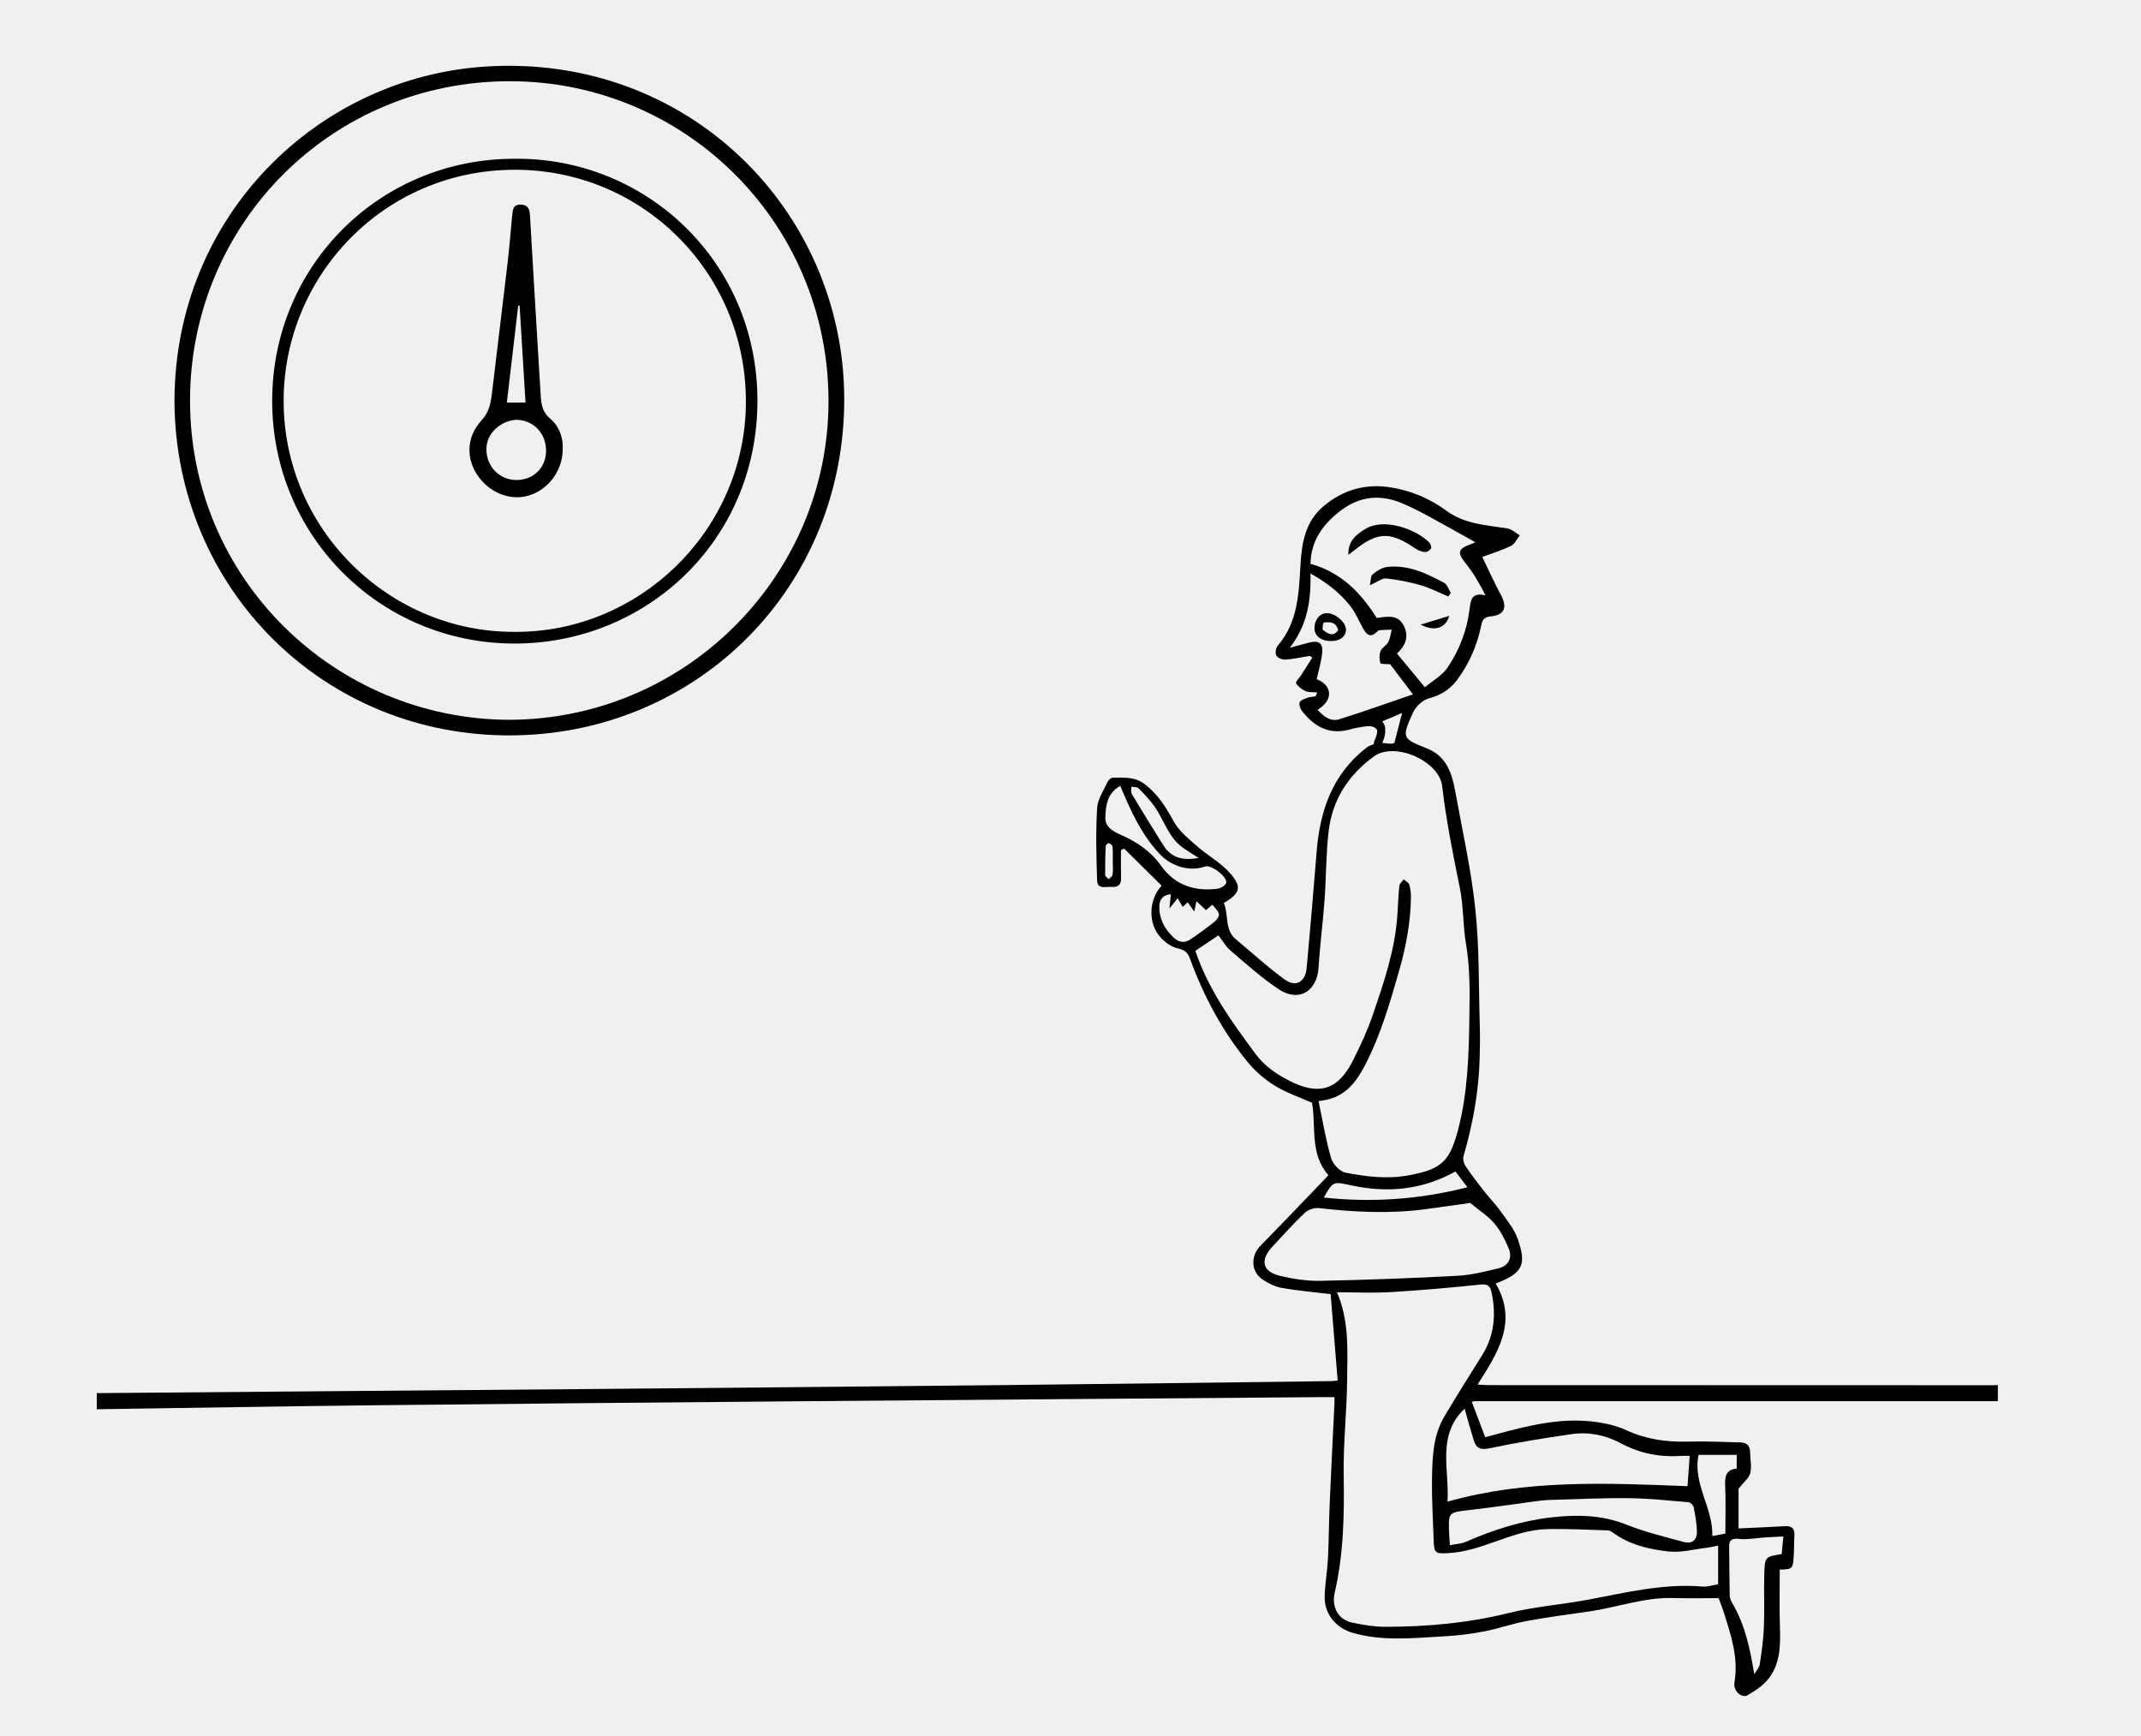
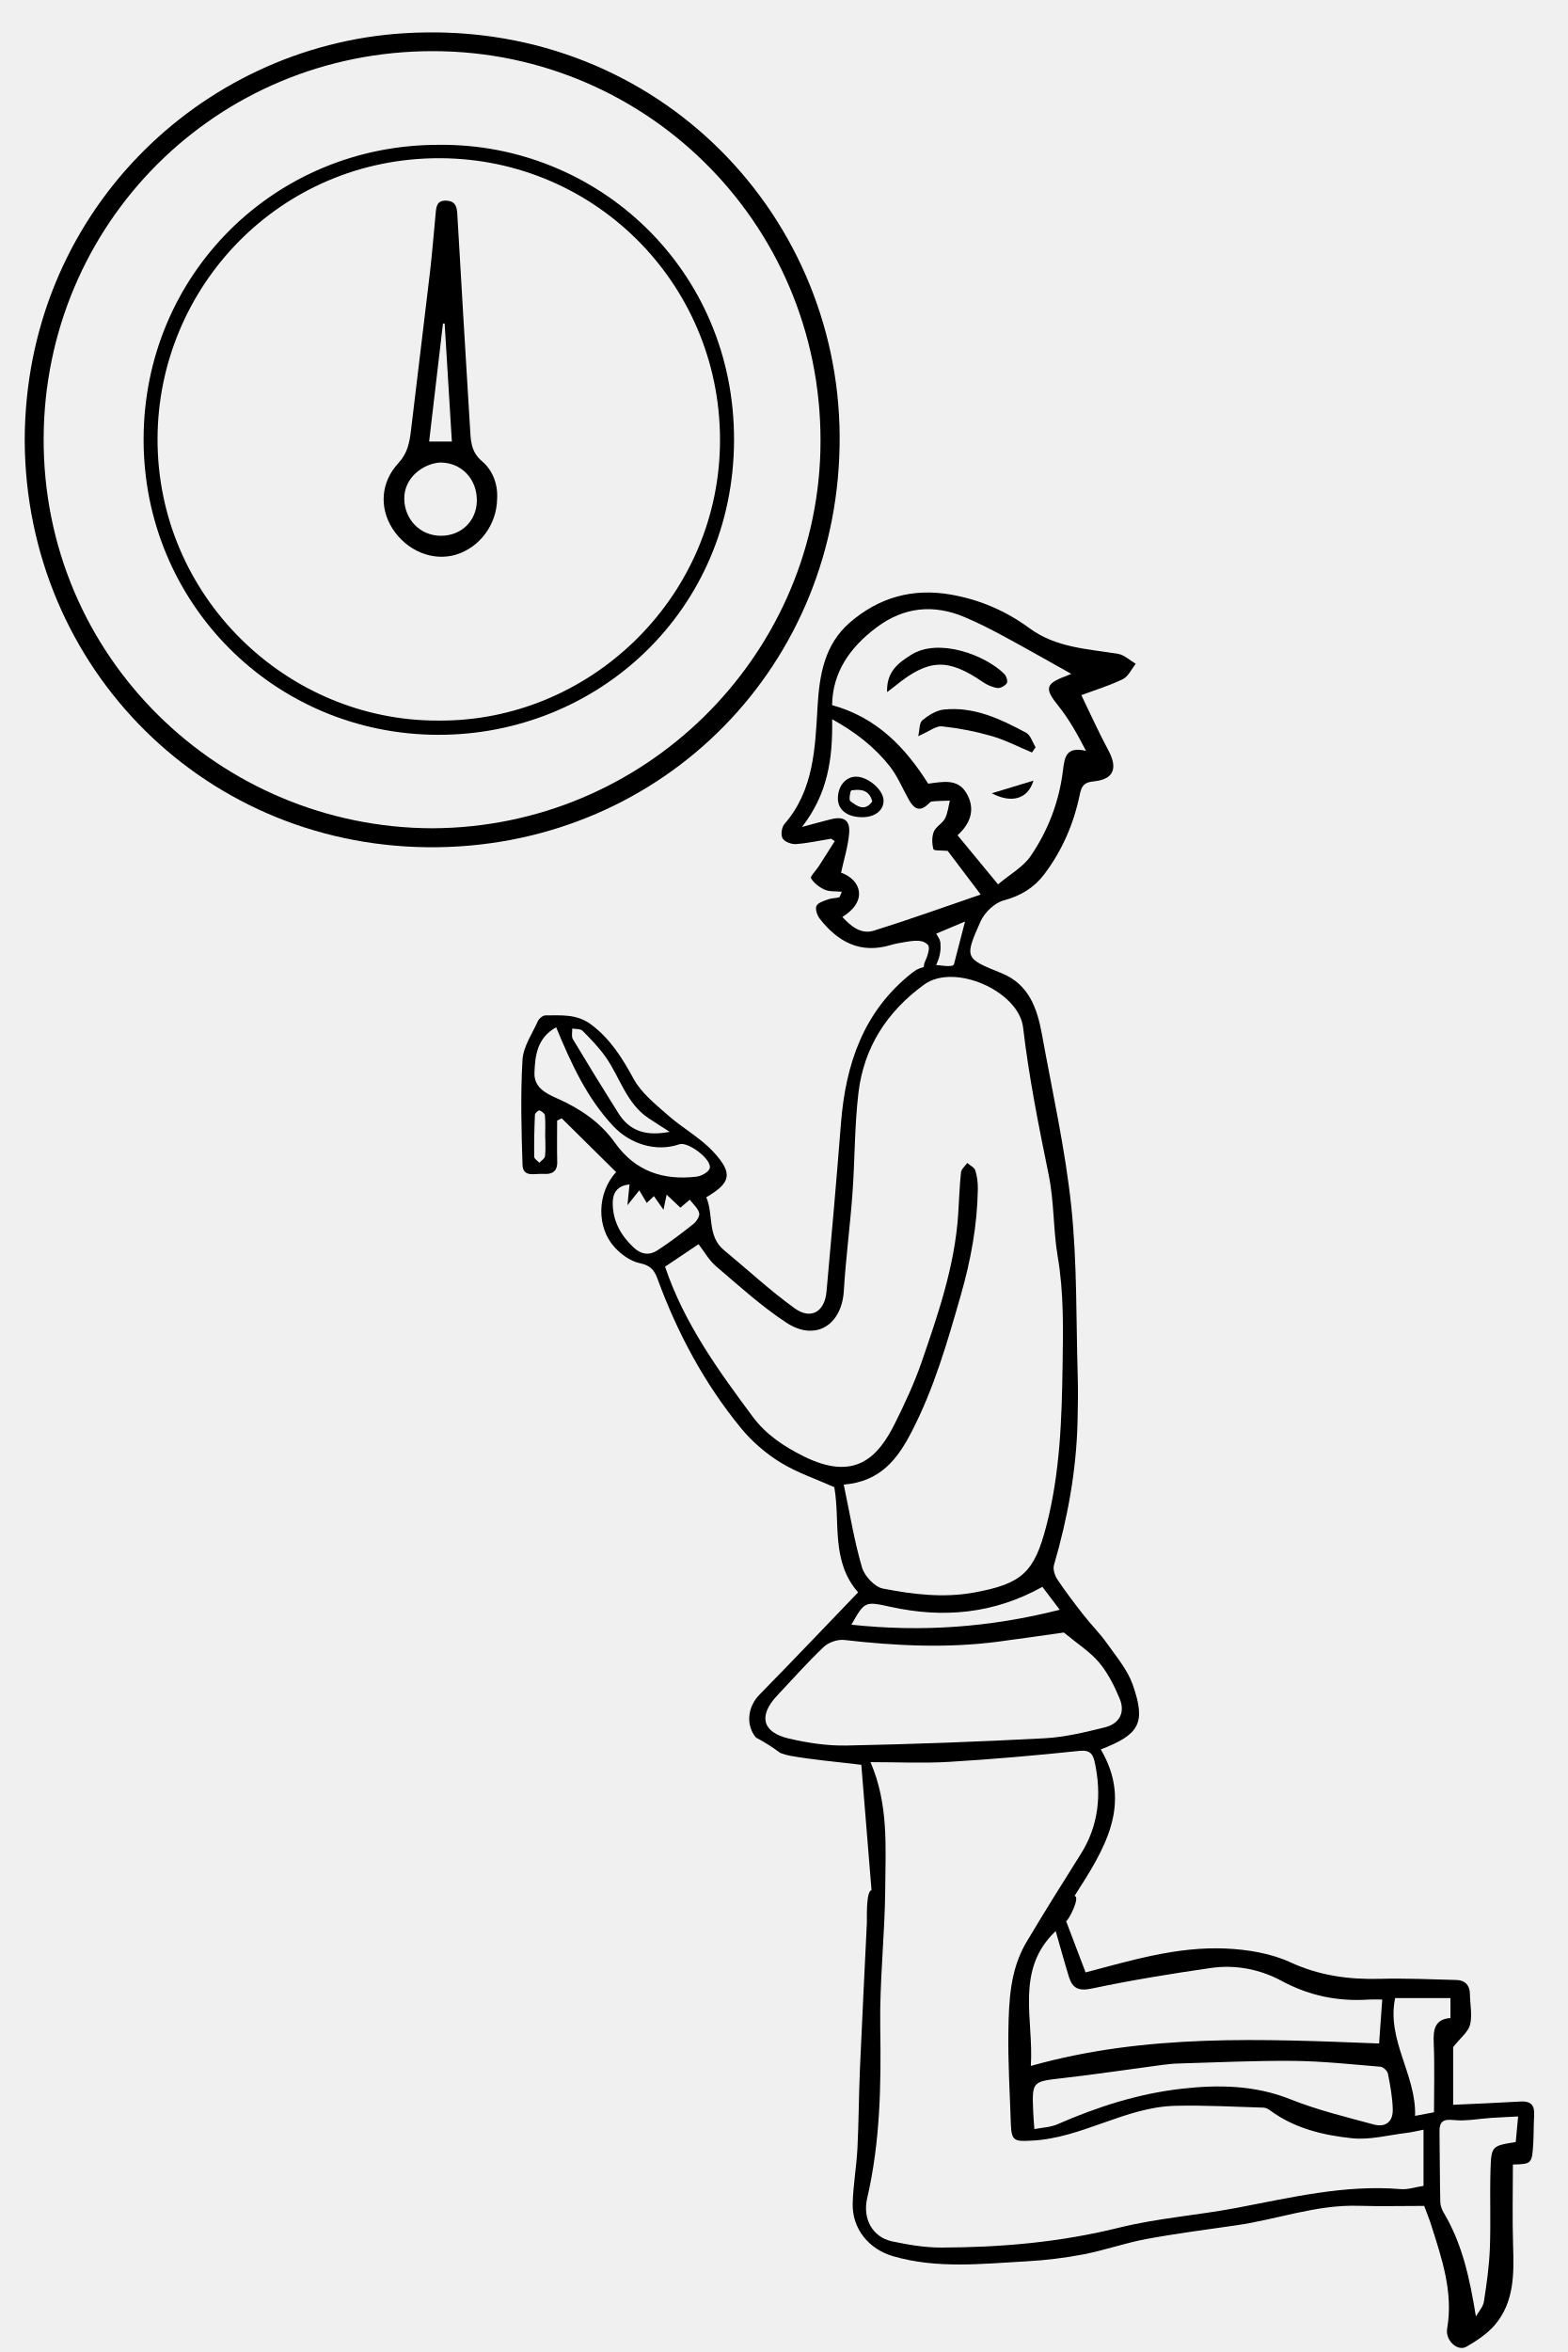
- <svg xmlns="http://www.w3.org/2000/svg" version="1.0" id="Layer_1" x="0px" y="0px" width="1062px" height="861px" viewBox="0 0 1062 861" enable-background="new 0 0 1062 861" xml:space="preserve">
+ <svg xmlns="http://www.w3.org/2000/svg" version="1.0" id="Layer_1" x="0px" y="0px" width="640px" height="960px" viewBox="0 0 640 960" enable-background="new 0 0 640 960" xml:space="preserve">
  <g id="C1VGiU_1_">
    <g>
-       <path fill-rule="evenodd" clip-rule="evenodd" d="M991,695v-8c-0.998,0.033-1.996,0.096-2.994,0.096    c-83.484-0.017-166.968-0.037-250.451-0.068c-1.244-0.001-2.489-0.148-4.64-0.285c10.204-15.886,20.039-31.353,8.994-50.106    c13.296-5.132,15.501-9.042,10.921-22.134c-1.791-5.118-5.608-9.587-8.817-14.13c-2.384-3.375-5.362-6.322-7.915-9.585    c-3.122-3.992-6.21-8.024-9.023-12.233c-0.9-1.348-1.593-3.519-1.172-4.96c4.676-16,7.648-32.259,8.062-48.944    c0.128-5.162,0.212-10.334,0.06-15.494c-0.575-19.364-0.176-38.839-2.197-58.056c-2.077-19.741-6.479-39.244-10.023-58.822    c-1.613-8.91-4.438-17.216-13.892-21.017c-12.442-5.001-12.717-5.108-7.099-17.681c1.358-3.039,4.782-6.331,7.884-7.159    c5.847-1.561,10.403-4.328,13.916-8.982c6.104-8.087,10.049-17.246,12.093-27.099c0.66-3.179,1.479-4.279,4.86-4.62    c6.797-0.686,8.205-4.508,4.961-10.546c-3.379-6.288-6.302-12.82-9.268-18.923c4.402-1.644,9.474-3.188,14.188-5.47    c1.875-0.907,2.961-3.445,4.406-5.241c-2.01-1.177-3.904-3.062-6.049-3.41c-10.453-1.701-21.208-2.083-30.247-8.734    c-8.006-5.891-16.84-9.723-26.733-11.488c-13.214-2.357-24.753,0.934-34.698,9.516c-8.587,7.411-10.39,17.71-11.031,28.462    c-0.853,14.262-1.178,28.734-11.375,40.469c-0.934,1.075-1.27,3.703-0.596,4.855c0.688,1.176,3.012,2.061,4.539,1.952    c4.04-0.289,8.037-1.183,12.051-1.837c0.416,0.275,0.832,0.55,1.248,0.825c-1.837,2.888-3.661,5.785-5.516,8.661    c-0.908,1.408-2.968,3.453-2.607,4.038c1.026,1.662,2.863,3.093,4.696,3.907c1.616,0.718,3.656,0.483,5.839,0.701    c-0.532,1.119-0.655,1.83-0.942,1.905c-1.251,0.324-2.621,0.273-3.813,0.718c-1.445,0.539-3.452,1.144-3.929,2.266    c-0.472,1.11,0.266,3.21,1.152,4.344c6.234,7.973,13.968,12.126,24.368,8.941c1.585-0.485,3.252-0.719,4.893-1.006    c4.927-0.862,6.907-0.583,8.738,2.325c1.083-0.509,2.155-1.039,3.215-1.594c-0.041-0.481-0.088-0.957-0.194-1.404    c-0.403-0.708-0.811-1.42-1.232-2.159c3.097-1.306,5.896-2.486,9.87-4.163c-1.371,5.289-2.399,9.255-3.761,14.509    c-0.008,0.062-0.018,0.124-0.045,0.175c-0.006,0.022-0.012,0.043-0.018,0.066c-0.006-0.01-0.011-0.019-0.016-0.028    c-0.06,0.087-0.145,0.151-0.242,0.189c-0.058,0.088-0.146,0.16-0.283,0.189c-2.166,0.455-4.307-0.37-6.505-0.182    c-2.085,0.179-3.939,0.722-5.741,1.574c-0.498,0.325-0.988,0.659-1.454,1.025c-16.644,13.088-22.76,31.187-24.357,51.477    c-1.511,19.193-3.189,38.374-4.942,57.547c-0.632,6.905-5.353,9.681-10.901,5.672c-8.433-6.091-16.098-13.238-24.143-19.873    c-5.835-4.813-3.512-12.24-6.06-18.071c8.335-4.929,9.249-8.069,2.579-15.371c-4.485-4.911-10.658-8.237-15.704-12.694    c-4.261-3.764-9.058-7.548-11.694-12.374c-3.889-7.116-7.895-13.612-14.519-18.592c-4.938-3.712-10.262-3.13-15.646-3.15    c-0.882-0.003-2.181,1.059-2.583,1.947c-1.971,4.353-5.004,8.737-5.269,13.251c-0.698,11.901-0.384,23.881,0.002,35.815    c0.148,4.604,4.376,2.947,7.097,3.164c2.859,0.227,4.861-0.672,4.772-4.141c-0.12-4.688-0.03-9.383-0.03-14.075l1.576-0.775    c6.198,6.129,12.396,12.258,18.583,18.375c-6.54,7.16-6.805,18.896-0.436,25.78c2.228,2.407,5.398,4.708,8.491,5.346    c3.542,0.731,4.945,2.212,6.102,5.359c6.808,18.536,16.038,35.811,28.588,51.089c3.729,4.54,8.44,8.598,13.439,11.681    c5.681,3.503,12.187,5.666,18.418,8.448c2.109,11.873-1.255,25.222,8.143,35.963c-11.367,11.812-22.433,23.47-33.692,34.937    c-4.964,5.054-4.83,12.83,1.061,16.778c2.829,1.896,6.146,3.559,9.451,4.149c7.62,1.36,15.369,2.001,24.273,3.08    c1.138,13.976,2.312,28.39,3.491,42.881c-1.938,0.169-2.593,0.269-3.248,0.276c-53.645,0.661-107.289,1.386-160.935,1.952    c-68.641,0.725-137.282,1.359-205.925,1.962C211.612,689.682,129.806,690.324,48,691v8c46.142-0.673,92.283-1.479,138.427-1.987    c70.639-0.777,141.279-1.396,211.919-1.995c86.136-0.729,172.272-1.366,258.409-2.041c1.628-0.013,3.256-0.001,5.19-0.001    c0,1.282,0.033,2.079-0.005,2.872c-0.798,16.753-1.662,33.502-2.387,50.257c-0.388,8.973-0.39,17.963-0.848,26.931    c-0.321,6.288-1.463,12.545-1.62,18.83c-0.216,8.651,5.532,15.59,13.793,17.997c15.048,4.384,30.318,2.595,45.531,1.761    c6.589-0.361,13.203-1.163,19.682-2.409c7.155-1.377,14.1-3.867,21.262-5.194c10.256-1.902,20.619-3.238,30.95-4.728    c13.916-2.006,27.323-7.089,41.651-6.658c7.587,0.228,15.187,0.04,22.526,0.04c0.814,2.208,1.699,4.343,2.396,6.538    c3.66,11.529,7.607,23.009,5.447,35.455c-0.681,3.924,3.543,7.912,6.63,6.118c3.532-2.053,7.16-4.434,9.755-7.509    c6.577-7.8,6.476-17.366,6.167-26.971c-0.298-9.247-0.064-18.511-0.064-27.784c6.414-0.146,6.552-0.245,6.962-7.34    c0.183-3.158,0.102-6.332,0.3-9.489c0.214-3.396-1.123-4.91-4.636-4.701c-7.718,0.46-15.446,0.758-23.058,1.117v-19.716    c2.603-3.305,5.205-5.252,5.79-7.686c0.79-3.282-0.01-6.938-0.058-10.434c-0.041-3.043-1.629-4.739-4.549-4.821    c-8.774-0.248-17.562-0.63-26.329-0.401c-10.628,0.275-20.587-1.091-30.514-5.652c-6.722-3.089-14.688-4.376-22.176-4.705    c-16.426-0.723-32.149,4.02-47.837,8.164c-2.238-5.896-4.434-11.68-6.656-17.533c0.855-0.187,1.18-0.319,1.504-0.319    C818.038,694.997,904.52,694.999,991,695z M665.284,253.067c9.354-6.995,19.484-7.97,30.117-3.475    c4.58,1.936,9.033,4.208,13.411,6.574c7.82,4.227,15.539,8.641,23.004,12.81c-0.091,0.038-0.991,0.455-1.918,0.798    c-7.015,2.602-7.213,4.295-2.521,10.12c3.652,4.534,6.531,9.691,9.476,15.406c-6.753-1.611-7.332,2.159-7.851,6.487    c-1.282,10.717-5.051,20.688-11.103,29.507c-2.552,3.719-6.986,6.147-11.117,9.629c-5.08-6.155-9.37-11.353-13.848-16.778    c4.462-4.045,6.186-8.915,3.111-14.285c-2.988-5.22-8.175-3.99-13.151-3.347c-7.839-12.426-17.58-22.625-32.851-26.853    C650.203,268.358,656.206,259.855,665.284,253.067z M664.36,356.748c-4.399,1.373-7.844-1.434-10.801-4.671    c8.869-5.498,6.361-12.703-0.446-15.153c0.976-4.533,2.371-8.92,2.756-13.394c0.39-4.525-1.795-5.943-6.169-4.868    c-2.836,0.697-5.647,1.498-9.943,2.646c8.772-11.291,10.549-23.302,10.303-36.824c8.128,4.499,14.557,9.574,19.679,16.053    c2.706,3.423,4.385,7.653,6.57,11.495c1.498,2.634,3.305,4.358,6.291,1.74c0.5-0.438,1.018-1.118,1.579-1.176    c2.033-0.211,4.088-0.204,6.135-0.279c-0.528,2.059-0.721,4.293-1.682,6.124c-0.894,1.702-3.124,2.767-3.814,4.493    c-0.712,1.778-0.642,4.118-0.119,5.99c0.157,0.561,2.978,0.378,4.872,0.565c3.186,4.21,6.678,8.826,11.29,14.922    C688.401,348.664,676.464,352.971,664.36,356.748z M561.199,390.212c1.197,0.229,2.808,0.044,3.52,0.757    c2.781,2.788,5.55,5.666,7.828,8.864c4.955,6.958,7.084,15.891,14.695,20.995c2.134,1.431,4.315,2.788,7.268,4.69    c-7.975,1.574-13.656-0.205-17.488-6.289c-5.298-8.408-10.506-16.873-15.611-25.397    C560.859,392.913,561.247,391.432,561.199,390.212z M551.887,433.872c-0.104,0.812-1.257,1.487-1.932,2.226    c-0.612-0.676-1.744-1.344-1.754-2.028c-0.072-4.796,0.034-9.598,0.243-14.391c0.024-0.553,1.228-1.603,1.535-1.487    c0.764,0.286,1.82,1.067,1.879,1.728c0.221,2.475,0.089,4.981,0.089,7.477h0.032C551.979,429.559,552.161,431.744,551.887,433.872    z M575.852,429.323c-5.066-7.129-12.049-11.803-19.923-15.273c-3.945-1.739-7.831-3.808-7.648-8.734    c0.22-5.931,0.943-11.941,7.419-15.532c5.184,12.509,10.504,24.162,19.543,33.799c5.729,6.107,14.646,8.944,22.58,6.193    c2.941-1.021,11.199,5.183,10.395,8.188c-0.347,1.295-2.814,2.668-4.456,2.867C592.377,442.215,582.747,439.025,575.852,429.323z     M590.298,466.06c-2.744,1.789-5.548,1.398-8.118-1.006c-4.435-4.148-7.122-9.092-7.14-15.188c-0.01-3.391,1.487-5.954,5.74-6.354    c-0.222,2.229-0.417,4.188-0.706,7.103c1.822-2.294,2.936-3.695,4.05-5.098c0.897,1.512,1.794,3.023,2.551,4.299    c0.61-0.578,1.532-1.453,2.454-2.328c0.987,1.414,1.974,2.827,3.262,4.674c0.303-1.455,0.543-2.61,1.076-5.178    c1.974,1.868,3.35,3.171,4.705,4.453c0.811-0.683,2.014-1.696,3.217-2.711c1.13,1.493,2.738,2.852,3.209,4.529    c0.284,1.015-0.894,2.905-1.941,3.742C598.666,460.185,594.572,463.272,590.298,466.06z M654.028,546.117    c12.606-1.059,18.393-8.771,23.198-18.048c7.693-14.852,12.244-30.755,16.821-46.716c3.409-11.887,5.634-23.883,5.825-36.235    c0.033-2.135-0.22-4.362-0.859-6.383c-0.331-1.045-1.801-1.729-2.756-2.575c-0.744,1.071-2.021,2.085-2.143,3.222    c-0.508,4.775-0.648,9.588-0.965,14.384c-1.161,17.58-6.851,34.069-12.521,50.512c-2.475,7.178-5.728,14.13-9.115,20.941    c-5.7,11.462-13.598,19.972-31.136,11.248c-6.872-3.418-12.933-7.447-17.503-13.6c-11.803-15.889-23.413-31.896-29.946-51.243    c3.697-2.484,7.401-4.974,11.46-7.7c1.913,2.475,3.537,5.472,5.957,7.535c7.814,6.667,15.493,13.64,24.029,19.275    c9.918,6.549,18.983,0.937,19.685-10.904c0.656-11.083,2.143-22.115,2.946-33.193c0.83-11.44,0.697-22.978,2.034-34.349    c1.827-15.553,9.708-27.805,22.45-37.083c10.384-7.559,32.411,2.279,33.857,14.652c1.977,16.901,5.325,33.671,8.746,50.362    c1.908,9.308,1.534,18.855,3.08,27.905c2.14,12.52,1.848,24.848,1.673,37.213c-0.262,18.403-0.86,36.81-5.556,54.888    c-4.109,15.823-8.21,19.796-24.758,22.787c-10.58,1.913-20.884,0.606-31.086-1.354c-2.834-0.545-6.327-4.288-7.188-7.242    C657.61,565.315,656.088,555.889,654.028,546.117z M670.098,587.906c17.981,3.947,35.26,2.378,51.848-6.843    c1.849,2.437,3.605,4.753,5.939,7.829c-23.833,6.051-47.104,7.69-71.247,5.107C661.205,585.981,661.21,585.956,670.098,587.906z     M654.952,635.304c-6.556,0.133-13.274-0.898-19.688-2.387c-9.172-2.128-10.488-7.821-3.969-14.734    c5.257-5.573,10.338-11.331,15.892-16.59c1.653-1.565,4.748-2.634,7.004-2.375c17.566,2.016,35.115,2.889,52.71,0.568    c8.199-1.081,16.384-2.278,22.375-3.116c4.748,3.938,8.981,6.587,12.037,10.226c3.004,3.577,5.221,7.987,7.037,12.343    c1.987,4.766-0.009,8.619-5.165,9.887c-6.739,1.656-13.617,3.334-20.504,3.698C700.123,634.016,677.537,634.847,654.952,635.304z     M862.623,763.318c4.188,0.438,8.512-0.459,12.778-0.735c2.94-0.19,5.885-0.314,9.196-0.486c-0.313,3.342-0.569,6.065-0.821,8.749    c-8.22,1.304-8.395,1.299-8.637,9.965c-0.247,8.805,0.14,17.629-0.209,26.427c-0.242,6.085-1.097,12.164-2.039,18.189    c-0.278,1.778-1.787,3.363-2.731,5.037c-2.063-12.705-4.559-24.646-11.005-35.473c-0.651-1.095-1.148-2.464-1.175-3.717    c-0.17-7.986-0.156-15.976-0.268-23.962C857.664,763.793,858.969,762.938,862.623,763.318z M842.546,721.626h18.914v6.828    c-5.414,0.408-5.923,3.965-5.722,8.596c0.344,7.897,0.095,15.821,0.095,23.623c-2.828,0.534-4.438,0.838-6.468,1.222    C849.806,747.861,839.542,735.948,842.546,721.626z M840.084,747.452c0.79,4.04,1.558,8.146,1.649,12.244    c0.094,4.218-2.437,6.248-6.557,5.133c-9.558-2.585-19.262-4.939-28.423-8.598c-12.228-4.885-24.702-5.033-37.276-3.6    c-14.758,1.683-28.83,6.193-42.445,12.162c-2.282,1.001-4.977,1.062-7.831,1.627c-0.169-2.425-0.322-4.055-0.391-5.688    c-0.444-10.715-0.417-10.532,10.075-11.738c11.356-1.306,22.668-3.009,34.002-4.512c1.809-0.24,3.633-0.436,5.454-0.485    c13.134-0.36,26.272-1.025,39.403-0.895c9.94,0.099,19.875,1.171,29.797,2C838.482,745.181,839.899,746.508,840.084,747.452z     M731.008,714.354c1.216,3.949,3.313,4.973,7.87,4.007c13.445-2.849,27.045-5.05,40.654-7.014    c8.419-1.214,16.776,0.405,24.211,4.412c9.425,5.08,19.253,7.087,29.796,6.377c1.311-0.088,2.633-0.012,4.595-0.012    c-0.39,5.492-0.736,10.396-1.064,15.028c-39.757-1.523-79.533-3.454-119.08,7.67c1.054-15.907-5.491-32.829,8.504-46.103    C727.992,703.939,729.414,709.174,731.008,714.354z M716.468,702.558c-5.562,9.354-5.982,19.958-6.148,30.392    c-0.17,10.642,0.508,21.298,0.854,31.946c0.19,5.822,1.553,5.726,7.068,5.465c17.215-0.815,31.938-11.47,49.067-11.904    c10.073-0.255,20.168,0.34,30.251,0.624c0.765,0.021,1.611,0.478,2.255,0.953c8.318,6.15,18.124,8.478,27.994,9.513    c6.134,0.644,12.525-1.106,18.793-1.852c1.772-0.21,3.516-0.663,5.65-1.078v19.205c-2.769,0.423-5.346,1.323-7.83,1.115    c-19.171-1.603-37.584,2.919-56.161,6.428c-13.345,2.52-27.031,3.508-40.172,6.765c-20.022,4.964-40.258,6.737-60.721,6.78    c-5.601,0.012-11.281-0.949-16.788-2.114c-6.803-1.44-10.151-7.821-8.544-14.735c4.485-19.282,4.79-38.831,4.471-58.542    c-0.255-15.75,1.585-31.523,1.706-47.293c0.11-14.325,1.156-28.891-5.036-43.245c9.216,0,18.062,0.431,26.853-0.097    c14.905-0.893,29.794-2.205,44.646-3.76c3.841-0.402,4.652,1.399,5.232,4.18c2.295,10.983,1.261,21.42-4.869,31.134    C728.745,682.412,722.495,692.42,716.468,702.558z" />
-       <path fill-rule="evenodd" clip-rule="evenodd" d="M86.542,198.964c0.174-92.319,71.415-160.713,154.446-165.963    c100.666-6.365,177.261,71.676,177.776,164.162c0.519,93.366-71.799,166.273-163.719,167.582    C160.818,366.086,86.942,291.896,86.542,198.964z M252.588,357.027c86.819-0.269,156.016-69.769,158.314-153.555    c2.478-90.348-69.372-163.03-157.718-163.184c-88.724-0.155-158.5,70.512-158.923,157.61    C93.826,287.3,166.347,356.76,252.588,357.027z" />
-       <path fill-rule="evenodd" clip-rule="evenodd" fill="#FFFFFF" d="M668.855,275.215c1.616-1.238,2.239-1.691,2.836-2.176    c11.364-9.247,17.916-9.485,29.925-1.254c1.451,0.995,3.228,1.791,4.943,2.025c1.026,0.141,2.597-0.733,3.219-1.636    c0.41-0.594-0.093-2.389-0.768-3.072c-6.507-6.584-22.643-12.617-32.063-6.557C673.113,265.011,668.548,267.991,668.855,275.215z     M679.485,290.277c3.858-1.672,6.113-3.572,8.142-3.354c5.759,0.618,11.529,1.74,17.095,3.353    c4.695,1.362,9.111,3.689,13.651,5.589c0.419-0.601,0.838-1.202,1.256-1.803c-1.068-1.699-1.733-4.15-3.271-4.972    c-8.773-4.689-17.823-9.024-28.157-7.906c-2.574,0.278-5.239,1.968-7.314,3.675C679.831,285.727,679.994,288.075,679.485,290.277z     M704.645,309.792c6.862,3.641,12.413,1.878,14.241-4.322C714.088,306.925,709.915,308.192,704.645,309.792z" />
-       <path fill-rule="evenodd" clip-rule="evenodd" d="M668.855,275.215c-0.308-7.224,4.258-10.204,8.092-12.67    c9.421-6.06,25.557-0.027,32.063,6.557c0.675,0.683,1.178,2.478,0.768,3.072c-0.622,0.903-2.192,1.776-3.219,1.636    c-1.716-0.235-3.492-1.03-4.943-2.025c-12.009-8.231-18.561-7.993-29.925,1.254C671.095,273.524,670.472,273.977,668.855,275.215z    " />
-       <path fill-rule="evenodd" clip-rule="evenodd" d="M679.485,290.277c0.509-2.202,0.346-4.55,1.401-5.418    c2.075-1.707,4.74-3.397,7.314-3.675c10.334-1.118,19.384,3.217,28.157,7.906c1.537,0.822,2.202,3.273,3.271,4.972    c-0.418,0.601-0.837,1.202-1.256,1.803c-4.54-1.9-8.956-4.228-13.651-5.589c-5.565-1.613-11.336-2.735-17.095-3.353    C685.599,286.705,683.344,288.604,679.485,290.277z" />
-       <path fill-rule="evenodd" clip-rule="evenodd" d="M704.645,309.792c5.271-1.6,9.443-2.866,14.241-4.322    C717.058,311.669,711.507,313.433,704.645,309.792z" />
-       <path fill-rule="evenodd" clip-rule="evenodd" d="M660.334,317.973c-5.091-0.015-8.313-2.499-8.311-6.406    c0.003-4.266,2.685-7.466,6.241-7.446c4.147,0.023,9.354,4.556,9.378,8.165C667.666,315.656,664.673,317.985,660.334,317.973z     M663.779,312.615c-0.968-4.002-3.972-4.329-7.151-3.803c-0.357,0.059-0.914,3.233-0.376,3.64    C658.516,314.167,661.158,316.189,663.779,312.615z" />
-       <path fill-rule="evenodd" clip-rule="evenodd" d="M255.425,78.747c64.641-0.67,120.577,50.802,120.283,120.578    c-0.291,69.205-55.446,120.016-120.677,119.885c-66.807-0.133-120.13-53.729-120.022-120.536    C135.118,131.683,188.393,78.624,255.425,78.747z M255.167,313.41c61.228,0.469,113.279-49.207,114.785-111.502    c1.562-64.674-49.769-117.55-114.196-117.707c-65.241-0.158-114.912,52.551-115.063,114.375    C140.536,262.762,193.302,313.644,255.167,313.41z" />
-       <path fill-rule="evenodd" clip-rule="evenodd" d="M279.119,223.119c-0.161,10.492-7.175,19.798-16.861,22.683    c-9.413,2.803-20.014-1.582-25.807-10.675c-5.405-8.483-4.801-18.873,2.451-26.68c3.745-4.031,4.544-8.525,5.129-13.481    c2.536-21.473,5.217-42.928,7.731-64.403c0.929-7.93,1.542-15.896,2.306-23.845c0.263-2.739,0.443-5.408,4.397-5.218    c3.632,0.175,4.249,2.436,4.42,5.358c1.706,29.176,3.403,58.353,5.207,87.522c0.298,4.816,0.293,9.45,4.852,13.304    C277.415,211.461,279.502,217.222,279.119,223.119z M255.942,208.223c-6.895,0.407-14.874,6.153-14.668,14.974    c0.194,8.307,6.479,14.83,14.834,14.892c8.358,0.063,14.625-5.976,14.753-14.215C270.999,214.952,264.612,208.251,255.942,208.223    z M260.678,199.681c-0.991-16.183-1.969-32.139-2.946-48.095c-0.227-0.006-0.454-0.012-0.681-0.019    c-1.877,16-3.753,32-5.644,48.113C255.073,199.681,257.514,199.681,260.678,199.681z" />
+       <path fill-rule="evenodd" clip-rule="evenodd" d="M620.774,857.764c-9.215,0.551-18.443,0.906-27.532,1.336v-23.543    c3.107-3.945,6.216-6.271,6.915-9.176c0.942-3.92-0.012-8.285-0.07-12.459c-0.049-3.635-1.945-5.658-5.432-5.758    c-10.478-0.295-20.97-0.752-31.438-0.479c-12.689,0.328-24.582-1.303-36.436-6.75c-8.026-3.688-17.538-5.225-26.479-5.617    c-19.614-0.863-38.388,4.801-57.12,9.75c-2.673-7.041-5.295-13.949-7.949-20.938c1.022-0.223,5.985-10.084,3.417-10.248    c12.185-18.969,23.929-37.436,10.74-59.83c15.877-6.129,18.509-10.797,13.04-26.428c-2.138-6.111-6.696-11.449-10.527-16.873    c-2.847-4.029-6.404-7.549-9.453-11.445c-3.728-4.768-7.415-9.582-10.772-14.607c-1.075-1.609-1.903-4.201-1.4-5.924    c5.584-19.104,9.133-38.518,9.626-58.439c0.153-6.166,0.253-12.342,0.072-18.502c-0.688-23.123-0.211-46.376-2.624-69.323    c-2.481-23.572-7.736-46.859-11.971-70.236c-1.925-10.64-5.298-20.558-16.587-25.096c-14.856-5.972-15.184-6.099-8.476-21.111    c1.623-3.629,5.711-7.561,9.415-8.549c6.98-1.864,12.421-5.168,16.615-10.726c7.29-9.655,12-20.592,14.44-32.357    c0.788-3.795,1.765-5.109,5.803-5.516c8.115-0.819,9.798-5.383,5.925-12.593c-4.035-7.508-7.525-15.308-11.067-22.595    c5.257-1.963,11.313-3.808,16.941-6.532c2.239-1.083,3.536-4.114,5.262-6.257c-2.4-1.405-4.662-3.655-7.223-4.072    c-12.482-2.031-25.324-2.487-36.117-10.429c-9.561-7.033-20.108-11.61-31.922-13.717c-15.777-2.815-29.557,1.115-41.431,11.362    c-10.254,8.849-12.406,21.147-13.173,33.985c-1.019,17.03-1.406,34.311-13.582,48.323c-1.115,1.284-1.517,4.421-0.711,5.797    c0.821,1.404,3.596,2.461,5.418,2.332c4.825-0.345,9.598-1.413,14.391-2.194c0.496,0.329,0.993,0.656,1.49,0.985    c-2.193,3.448-4.371,6.907-6.586,10.341c-1.084,1.682-3.543,4.124-3.113,4.822c1.225,1.984,3.419,3.692,5.608,4.665    c1.929,0.857,4.364,0.577,6.971,0.837c-0.635,1.336-0.782,2.185-1.126,2.274c-1.492,0.387-3.129,0.326-4.552,0.857    c-1.728,0.643-4.124,1.365-4.692,2.706c-0.562,1.326,0.318,3.833,1.377,5.187c7.443,9.521,16.679,14.479,29.097,10.677    c1.892-0.58,3.883-0.859,5.842-1.201c5.884-1.03,8.248-0.696,10.434,2.776c1.293-0.608,2.575-1.241,3.84-1.903    c-0.049-0.575-0.106-1.143-0.232-1.677c-0.481-0.845-0.968-1.696-1.472-2.578c3.697-1.56,7.04-2.969,11.785-4.971    c-1.637,6.315-2.865,11.052-4.489,17.324c-0.01,0.075-0.022,0.148-0.054,0.21c-0.009,0.026-0.016,0.051-0.022,0.078    c-0.007-0.012-0.012-0.022-0.018-0.033c-0.071,0.103-0.174,0.18-0.289,0.226c-0.069,0.105-0.175,0.191-0.34,0.226    c-2.585,0.543-5.142-0.442-7.768-0.218c-2.489,0.214-4.702,0.861-6.854,1.88c-0.595,0.388-1.181,0.787-1.736,1.223    c-19.873,15.628-27.177,37.24-29.086,61.467c-1.803,22.918-3.808,45.82-5.901,68.714c-0.753,8.246-6.39,11.559-13.016,6.773    c-10.069-7.273-19.222-15.809-28.828-23.73c-6.968-5.748-4.193-14.615-7.236-21.578c9.955-5.885,11.045-9.635,3.08-18.354    c-5.355-5.864-12.727-9.836-18.751-15.158c-5.087-4.494-10.815-9.012-13.964-14.775c-4.644-8.497-9.427-16.253-17.335-22.2    c-5.897-4.433-12.254-3.737-18.682-3.761c-1.054-0.004-2.604,1.264-3.085,2.324c-2.353,5.198-5.974,10.434-6.291,15.823    c-0.833,14.21-0.458,28.517,0.002,42.766c0.178,5.497,5.226,3.518,8.474,3.778c3.415,0.27,5.805-0.802,5.699-4.945    c-0.143-5.599-0.037-11.203-0.037-16.806l1.883-0.924c7.401,7.317,14.802,14.636,22.189,21.94    c-7.81,8.55-8.126,22.562-0.521,30.784c2.661,2.875,6.447,5.621,10.14,6.383c4.23,0.873,5.906,2.641,7.286,6.398    c8.128,22.135,19.149,42.762,34.135,61.004c4.452,5.422,10.079,10.266,16.05,13.947c6.781,4.184,14.551,6.766,21.992,10.088    c2.518,14.176-1.5,30.117,9.721,42.943c-13.573,14.104-26.785,28.023-40.23,41.715c-5.005,5.094-5.65,12.497-1.503,17.52    c3.479,1.848,6.811,3.949,9.95,6.301c1.354,0.515,2.729,0.924,4.104,1.17c9.099,1.623,18.351,2.389,28.983,3.676    c1.359,16.689,2.761,33.9,4.169,51.203c-2.314,0.201-1.845,12.279-1.891,13.225c-0.952,20.004-1.983,40.004-2.85,60.01    c-0.462,10.715-0.465,21.449-1.011,32.158c-0.384,7.508-1.746,14.979-1.935,22.482c-0.258,10.332,6.605,18.615,16.469,21.49    c17.968,5.234,36.201,3.098,54.367,2.102c7.868-0.432,15.765-1.389,23.501-2.875c8.544-1.645,16.836-4.619,25.389-6.205    c12.244-2.27,24.619-3.865,36.955-5.643c16.616-2.396,32.627-8.465,49.735-7.949c9.06,0.27,18.134,0.047,26.897,0.047    c0.973,2.635,2.029,5.186,2.861,7.805c4.371,13.768,9.084,27.477,6.506,42.336c-0.813,4.686,4.23,9.449,7.915,7.307    c4.218-2.451,8.551-5.293,11.647-8.967c7.854-9.312,7.733-20.736,7.364-32.203c-0.356-11.043-0.077-22.104-0.077-33.176    c7.659-0.174,7.823-0.293,8.313-8.764c0.219-3.773,0.12-7.562,0.358-11.334C626.564,859.324,624.969,857.516,620.774,857.764z     M566.617,846.375c0.943,4.824,1.859,9.727,1.971,14.619c0.11,5.037-2.911,7.461-7.83,6.129c-11.412-3.084-23-5.896-33.938-10.266    c-14.6-5.832-29.495-6.01-44.51-4.297c-17.621,2.008-34.426,7.395-50.683,14.521c-2.725,1.195-5.942,1.268-9.352,1.941    c-0.201-2.895-0.385-4.84-0.466-6.791c-0.529-12.795-0.499-12.576,12.03-14.016c13.56-1.559,27.067-3.592,40.601-5.389    c2.159-0.285,4.339-0.52,6.513-0.578c15.682-0.432,31.37-1.227,47.049-1.068c11.871,0.115,23.733,1.398,35.581,2.387    C564.705,843.662,566.396,845.248,566.617,846.375z M436.373,806.855c1.453,4.713,3.958,5.936,9.397,4.783    c16.056-3.402,32.294-6.029,48.545-8.375c10.053-1.449,20.031,0.484,28.909,5.27c11.253,6.066,22.989,8.461,35.577,7.613    c1.565-0.105,3.145-0.014,5.486-0.014c-0.464,6.557-0.878,12.412-1.271,17.945c-47.473-1.82-94.967-4.125-142.188,9.158    c1.257-18.996-6.556-39.201,10.155-55.049C432.772,794.418,434.471,800.67,436.373,806.855z M357.895,256.049    c11.17-8.352,23.267-9.517,35.962-4.149c5.471,2.311,10.788,5.025,16.015,7.85c9.339,5.047,18.555,10.317,27.469,15.297    c-0.109,0.045-1.185,0.542-2.291,0.953c-8.377,3.106-8.613,5.129-3.009,12.084c4.36,5.414,7.798,11.571,11.314,18.396    c-8.063-1.924-8.756,2.577-9.374,7.746c-1.531,12.797-6.032,24.703-13.258,35.233c-3.047,4.441-8.342,7.34-13.274,11.498    c-6.067-7.35-11.188-13.556-16.535-20.034c5.327-4.83,7.385-10.645,3.715-17.057c-3.568-6.233-9.761-4.764-15.703-3.996    c-9.36-14.837-20.992-27.016-39.226-32.063C339.889,274.306,347.057,264.154,357.895,256.049z M356.792,379.849    c-5.253,1.639-9.365-1.712-12.896-5.577c10.591-6.564,7.596-15.167-0.533-18.094c1.165-5.413,2.832-10.651,3.291-15.994    c0.465-5.403-2.143-7.097-7.366-5.812c-3.387,0.833-6.742,1.789-11.873,3.16c10.475-13.481,12.597-27.823,12.303-43.97    c9.705,5.373,17.382,11.433,23.497,19.168c3.231,4.087,5.236,9.138,7.847,13.725c1.788,3.145,3.944,5.205,7.511,2.077    c0.598-0.522,1.215-1.335,1.886-1.405c2.429-0.252,4.881-0.243,7.325-0.332c-0.631,2.458-0.86,5.125-2.008,7.312    c-1.066,2.032-3.731,3.304-4.555,5.365c-0.851,2.123-0.766,4.917-0.143,7.152c0.188,0.67,3.556,0.451,5.816,0.674    c3.805,5.027,7.975,10.538,13.481,17.818C385.499,370.196,371.245,375.34,356.792,379.849z M233.611,419.809    c1.43,0.272,3.353,0.052,4.204,0.903c3.321,3.329,6.626,6.766,9.347,10.585c5.917,8.308,8.458,18.975,17.547,25.069    c2.547,1.708,5.152,3.329,8.678,5.6c-9.522,1.879-16.306-0.245-20.882-7.51c-6.327-10.039-12.544-20.146-18.641-30.325    C233.206,423.033,233.669,421.264,233.611,419.809z M222.492,471.941c-0.124,0.969-1.5,1.776-2.306,2.658    c-0.731-0.807-2.083-1.606-2.095-2.422c-0.085-5.727,0.041-11.461,0.291-17.185c0.029-0.66,1.466-1.914,1.833-1.776    c0.912,0.341,2.174,1.274,2.245,2.063c0.264,2.956,0.105,5.949,0.105,8.928h0.039C222.603,466.79,222.819,469.4,222.492,471.941z     M251.107,466.509c-6.049-8.512-14.387-14.093-23.789-18.237c-4.71-2.076-9.35-4.546-9.132-10.428    c0.262-7.082,1.126-14.258,8.859-18.545c6.189,14.937,12.542,28.85,23.335,40.357c6.84,7.293,17.489,10.68,26.961,7.396    c3.512-1.219,13.373,6.188,12.412,9.776c-0.414,1.546-3.361,3.186-5.32,3.424C270.84,481.902,259.342,478.094,251.107,466.509z     M268.357,510.375c-3.277,2.137-6.624,1.67-9.693-1.201c-5.296-4.953-8.505-10.856-8.525-18.135    c-0.012-4.049,1.775-7.109,6.854-7.587c-0.265,2.662-0.498,5.002-0.843,8.482c2.176-2.74,3.505-4.412,4.835-6.086    c1.072,1.804,2.143,3.609,3.046,5.132c0.729-0.691,1.829-1.735,2.93-2.78c1.18,1.688,2.357,3.376,3.895,5.581    c0.361-1.738,0.649-3.117,1.286-6.182c2.356,2.23,3.999,3.786,5.618,5.317c0.969-0.815,2.404-2.026,3.84-3.238    c1.35,1.784,3.27,3.405,3.833,5.408c0.339,1.212-1.067,3.47-2.318,4.469C278.35,503.359,273.461,507.047,268.357,510.375z     M344.455,605.969c15.054-1.266,21.963-10.475,27.701-21.551c9.186-17.732,14.619-36.723,20.086-55.781    c4.07-14.193,6.727-28.517,6.954-43.268c0.041-2.548-0.262-5.209-1.026-7.622c-0.395-1.247-2.15-2.063-3.29-3.074    c-0.889,1.279-2.413,2.488-2.558,3.847c-0.607,5.702-0.774,11.448-1.152,17.174c-1.388,20.993-8.181,40.682-14.951,60.315    c-2.954,8.57-6.838,16.871-10.884,25.004c-6.806,13.688-16.237,23.85-37.177,13.432c-8.207-4.082-15.443-8.893-20.9-16.238    c-14.094-18.973-27.956-38.086-35.758-61.188c4.415-2.967,8.838-5.939,13.685-9.194c2.283,2.954,4.223,6.533,7.112,8.997    c9.331,7.961,18.5,16.287,28.692,23.016c11.843,7.82,22.667,1.119,23.504-13.021c0.784-13.233,2.559-26.407,3.52-39.635    c0.99-13.66,0.833-27.437,2.428-41.015c2.183-18.571,11.593-33.201,26.808-44.278c12.398-9.026,38.701,2.721,40.428,17.495    c2.36,20.181,6.358,40.205,10.444,60.135c2.278,11.114,1.831,22.515,3.677,33.321c2.555,14.948,2.206,29.67,1.997,44.434    c-0.312,21.977-1.027,43.955-6.633,65.541c-4.907,18.893-9.804,23.637-29.563,27.209c-12.634,2.283-24.936,0.723-37.117-1.619    c-3.384-0.65-7.556-5.119-8.584-8.646C348.732,628.893,346.916,617.637,344.455,605.969z M363.644,655.867    c21.471,4.715,42.103,2.84,61.909-8.17c2.207,2.908,4.304,5.676,7.092,9.348c-28.457,7.225-56.244,9.182-85.073,6.1    C353.024,653.568,353.031,653.539,363.644,655.867z M345.558,712.463c-7.827,0.16-15.85-1.074-23.507-2.85    c-10.953-2.541-12.524-9.34-4.74-17.594c6.277-6.656,12.346-13.529,18.977-19.811c1.975-1.869,5.67-3.145,8.362-2.836    c20.976,2.408,41.931,3.449,62.94,0.68c9.791-1.291,19.562-2.721,26.717-3.723c5.67,4.703,10.724,7.865,14.373,12.211    c3.587,4.271,6.233,9.537,8.402,14.738c2.373,5.691-0.01,10.291-6.168,11.805c-8.046,1.979-16.259,3.982-24.482,4.418    C399.495,710.926,372.527,711.916,345.558,712.463z M581.148,892.189c-3.307,0.506-6.384,1.582-9.35,1.332    c-22.893-1.914-44.877,3.484-67.061,7.676c-15.934,3.008-32.276,4.188-47.969,8.076c-23.907,5.928-48.069,8.047-72.503,8.098    c-6.687,0.012-13.471-1.135-20.046-2.525c-8.123-1.721-12.121-9.338-10.202-17.596c5.356-23.023,5.72-46.365,5.338-69.902    c-0.304-18.807,1.894-37.641,2.037-56.471c0.132-17.105,1.381-34.498-6.013-51.639c11.004,0,21.566,0.516,32.062-0.113    c17.799-1.066,35.576-2.635,53.312-4.49c4.585-0.48,5.555,1.672,6.247,4.992c2.741,13.113,1.506,25.576-5.812,37.174    c-7.518,11.912-14.98,23.861-22.178,35.967c-6.641,11.17-7.143,23.832-7.341,36.289c-0.203,12.707,0.605,25.432,1.02,38.146    c0.228,6.951,1.854,6.836,8.44,6.525c20.556-0.973,38.137-13.695,58.589-14.215c12.029-0.305,24.083,0.406,36.122,0.746    c0.914,0.025,1.925,0.57,2.692,1.137c9.934,7.346,21.641,10.123,33.427,11.359c7.324,0.77,14.957-1.322,22.439-2.211    c2.117-0.25,4.197-0.791,6.748-1.287V892.189z M585.31,833.953c0.41,9.432,0.112,18.893,0.112,28.207    c-3.376,0.639-5.297,1-7.723,1.459c0.525-16.756-11.729-30.98-8.142-48.082h22.584v8.152    C585.677,824.178,585.07,828.424,585.31,833.953z M618.789,874.309c-9.816,1.557-10.023,1.551-10.312,11.898    c-0.296,10.514,0.166,21.051-0.25,31.555c-0.289,7.266-1.311,14.525-2.436,21.719c-0.332,2.125-2.134,4.018-3.261,6.016    c-2.464-15.172-5.444-29.43-13.142-42.355c-0.776-1.307-1.37-2.943-1.401-4.439c-0.203-9.535-0.188-19.076-0.32-28.611    c-0.058-4.203,1.5-5.225,5.862-4.77c5.002,0.521,10.165-0.549,15.26-0.877c3.511-0.229,7.026-0.377,10.979-0.582    C619.395,867.852,619.09,871.104,618.789,874.309z" />
+       <path fill-rule="evenodd" clip-rule="evenodd" fill="#FFFFFF" d="M362.159,282.494c1.931-1.479,2.675-2.019,3.387-2.598    c13.569-11.042,21.393-11.326,35.732-1.499c1.732,1.189,3.854,2.138,5.902,2.419c1.227,0.167,3.102-0.876,3.845-1.954    c0.489-0.709-0.111-2.852-0.918-3.668c-7.77-7.861-27.037-15.065-38.285-7.83C367.244,270.311,361.792,273.869,362.159,282.494z     M374.854,300.479c4.606-1.997,7.299-4.266,9.721-4.005c6.877,0.737,13.767,2.077,20.412,4.003    c5.607,1.626,10.88,4.405,16.301,6.674c0.5-0.717,1-1.434,1.501-2.152c-1.277-2.028-2.071-4.956-3.907-5.937    c-10.475-5.599-21.281-10.775-33.621-9.441c-3.074,0.333-6.256,2.351-8.734,4.389C375.266,295.047,375.461,297.85,374.854,300.479    z M404.894,323.781c8.195,4.348,14.822,2.243,17.006-5.161C416.17,320.359,411.187,321.871,404.894,323.781z" />
+       <path fill-rule="evenodd" clip-rule="evenodd" d="M362.159,282.494c-0.367-8.625,5.085-12.184,9.663-15.129    c11.248-7.235,30.516-0.031,38.285,7.83c0.807,0.816,1.407,2.958,0.918,3.668c-0.743,1.078-2.618,2.122-3.845,1.954    c-2.049-0.281-4.17-1.23-5.902-2.419c-14.34-9.828-22.163-9.543-35.732,1.499C364.834,280.475,364.09,281.016,362.159,282.494z" />
+       <path fill-rule="evenodd" clip-rule="evenodd" d="M374.854,300.479c0.607-2.629,0.412-5.433,1.672-6.47    c2.479-2.038,5.66-4.056,8.734-4.389c12.34-1.334,23.146,3.842,33.621,9.441c1.836,0.981,2.63,3.909,3.907,5.937    c-0.501,0.718-1.001,1.435-1.501,2.152c-5.421-2.269-10.693-5.048-16.301-6.674c-6.646-1.926-13.535-3.267-20.412-4.003    C382.152,296.214,379.46,298.483,374.854,300.479z" />
+       <path fill-rule="evenodd" clip-rule="evenodd" d="M404.894,323.781c6.293-1.91,11.276-3.422,17.006-5.161    C419.716,326.023,413.089,328.128,404.894,323.781z" />
+       <path fill-rule="evenodd" clip-rule="evenodd" d="M351.984,333.551c-6.078-0.018-9.926-2.984-9.922-7.649    c0.003-5.094,3.205-8.916,7.452-8.892c4.952,0.028,11.168,5.44,11.197,9.749C360.739,330.784,357.165,333.565,351.984,333.551z     M356.099,327.152c-1.155-4.778-4.741-5.168-8.538-4.542c-0.428,0.071-1.092,3.861-0.449,4.347    C349.813,329.004,352.969,331.42,356.099,327.152z" />
+       <g>
+         <path fill-rule="evenodd" clip-rule="evenodd" d="M10.088,179.78C10.261,87.33,81.604,18.838,164.755,13.58     c100.809-6.375,177.515,71.778,178.03,164.398c0.52,93.5-71.901,166.511-163.953,167.821     C84.471,347.142,10.488,272.846,10.088,179.78z M176.372,338.07c86.944-0.27,156.24-69.868,158.542-153.776     c2.48-90.477-69.473-163.263-157.945-163.417C88.118,20.722,18.241,91.49,17.818,178.712     C17.382,268.243,90.007,337.803,176.372,338.07z" />
+         <path fill-rule="evenodd" clip-rule="evenodd" d="M179.213,59.115c64.734-0.671,120.75,50.875,120.455,120.751     c-0.29,69.305-55.524,120.188-120.85,120.057c-66.902-0.134-120.303-53.806-120.195-120.709     C58.733,112.127,112.085,58.993,179.213,59.115z M178.956,294.116c61.314,0.47,113.441-49.277,114.949-111.663     c1.564-64.767-49.84-117.719-114.361-117.875C114.21,64.419,64.467,117.204,64.316,179.116     C64.159,243.395,117,294.35,178.956,294.116z" />
+         <path fill-rule="evenodd" clip-rule="evenodd" d="M202.94,203.696c-0.161,10.506-7.184,19.826-16.885,22.715     c-9.426,2.807-20.043-1.585-25.845-10.69c-5.412-8.496-4.808-18.899,2.455-26.718c3.751-4.037,4.55-8.539,5.137-13.501     c2.54-21.503,5.225-42.99,7.743-64.496c0.93-7.94,1.544-15.918,2.309-23.879c0.263-2.743,0.444-5.416,4.403-5.226     c3.637,0.175,4.256,2.439,4.427,5.366c1.708,29.217,3.408,58.436,5.214,87.647c0.298,4.824,0.293,9.464,4.859,13.323     C201.234,192.021,203.325,197.79,202.94,203.696z M179.73,188.777c-6.905,0.408-14.896,6.162-14.69,14.995     c0.195,8.319,6.489,14.852,14.855,14.914c8.371,0.063,14.646-5.984,14.774-14.235     C194.809,195.517,188.413,188.806,179.73,188.777z M184.473,180.223c-0.992-16.207-1.971-32.184-2.95-48.164     c-0.228-0.005-0.455-0.012-0.682-0.019c-1.879,16.023-3.759,32.046-5.651,48.183C178.86,180.223,181.305,180.223,184.473,180.223     z" />
+       </g>
    </g>
  </g>
-   <path d="M687.049,361.288c-0.271-1.824-1.156-3.694-2.934-4.05c-2.44-0.489-3.513,3.107-1.277,3.792  c0.112,0.349,0.162,0.728,0.234,1.086c0.209,1.035-0.146,2.048-0.402,3.033c-0.326,1.258-1.164,2.369-1.253,3.685  c-0.175,2.576,3.827,2.559,4,0c-0.045,0.661,0.199-0.292,0.226-0.358c0.21-0.525,0.432-1.044,0.64-1.569  c0.459-1.162,0.693-2.393,0.823-3.63c0.039-0.37,0.046-0.778,0.023-1.2C687.096,361.815,687.07,361.553,687.049,361.288z" />
+   <path d="M383.884,385.271c-0.321-2.177-1.38-4.411-3.503-4.836c-2.914-0.583-4.194,3.71-1.524,4.527  c0.134,0.417,0.193,0.869,0.28,1.297c0.248,1.236-0.176,2.445-0.481,3.622c-0.39,1.502-1.391,2.829-1.496,4.401  c-0.209,3.076,4.569,3.056,4.777,0c-0.056,0.789,0.236-0.349,0.269-0.428c0.25-0.626,0.516-1.247,0.764-1.874  c0.548-1.387,0.828-2.857,0.982-4.334c0.047-0.442,0.055-0.929,0.028-1.433C383.94,385.901,383.909,385.587,383.884,385.271z" />
  <g>
</g>
  <g>
</g>
  <g>
</g>
  <g>
</g>
  <g>
</g>
  <g>
</g>
</svg>
